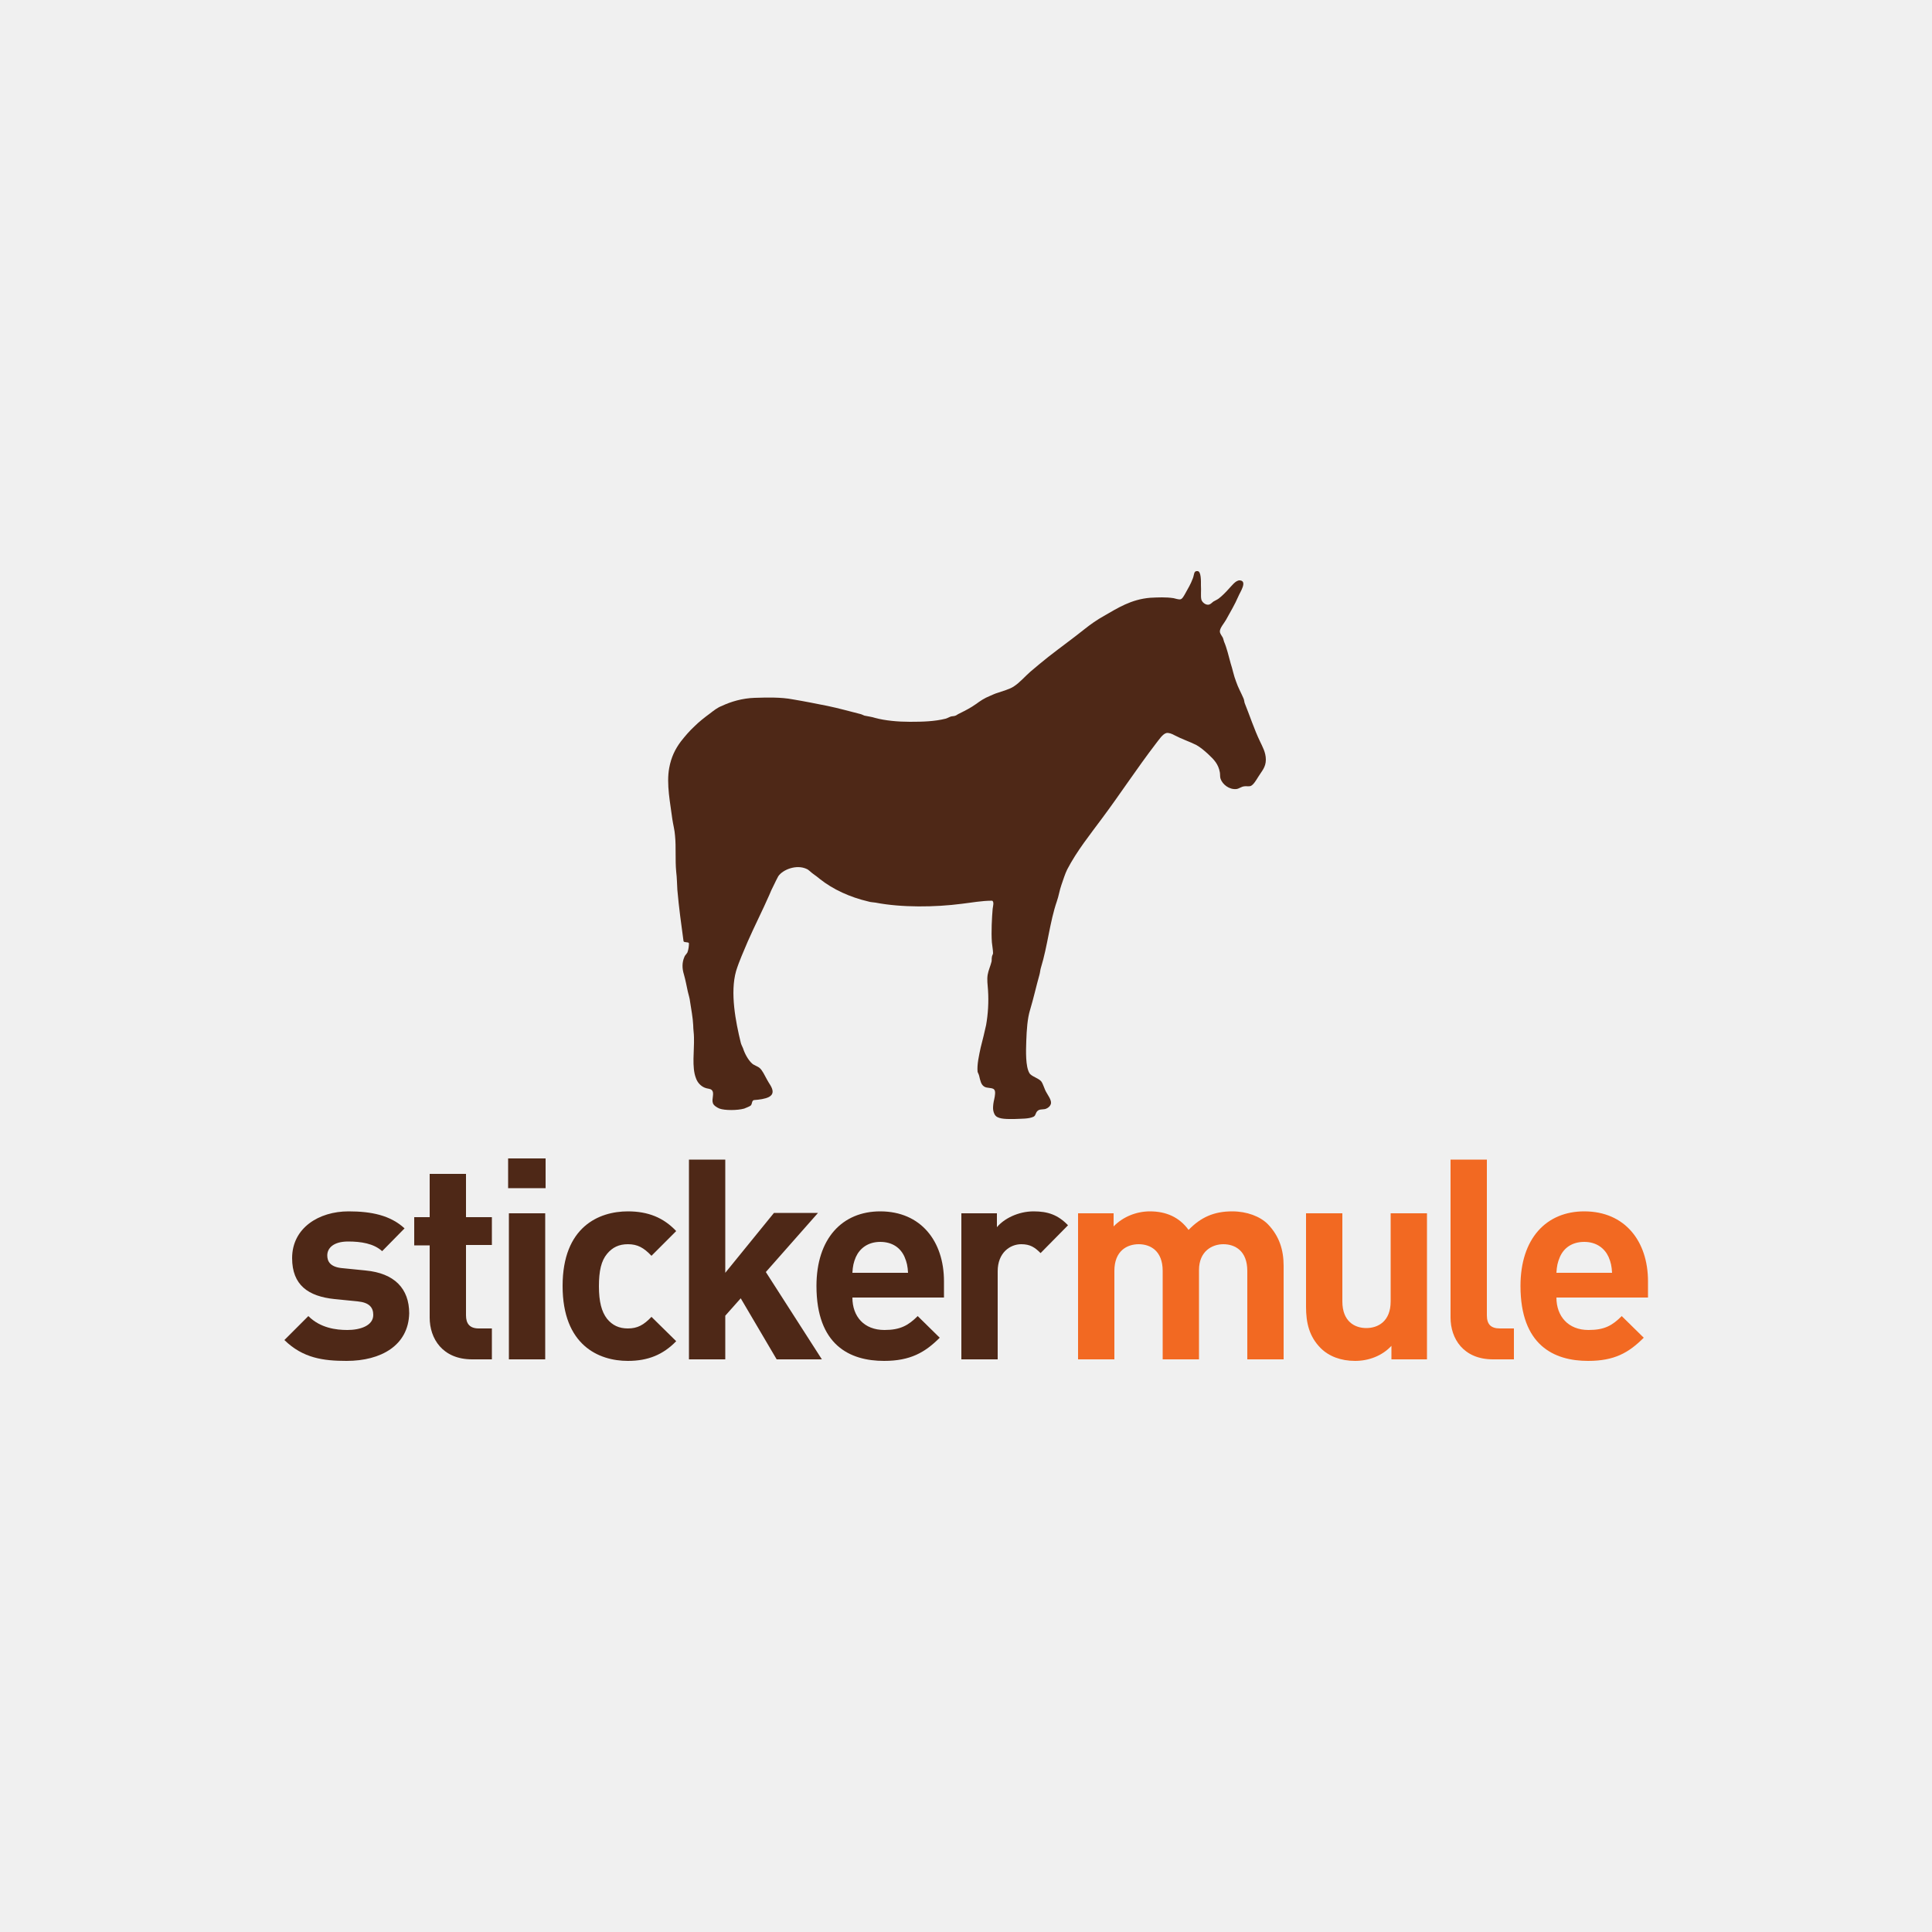
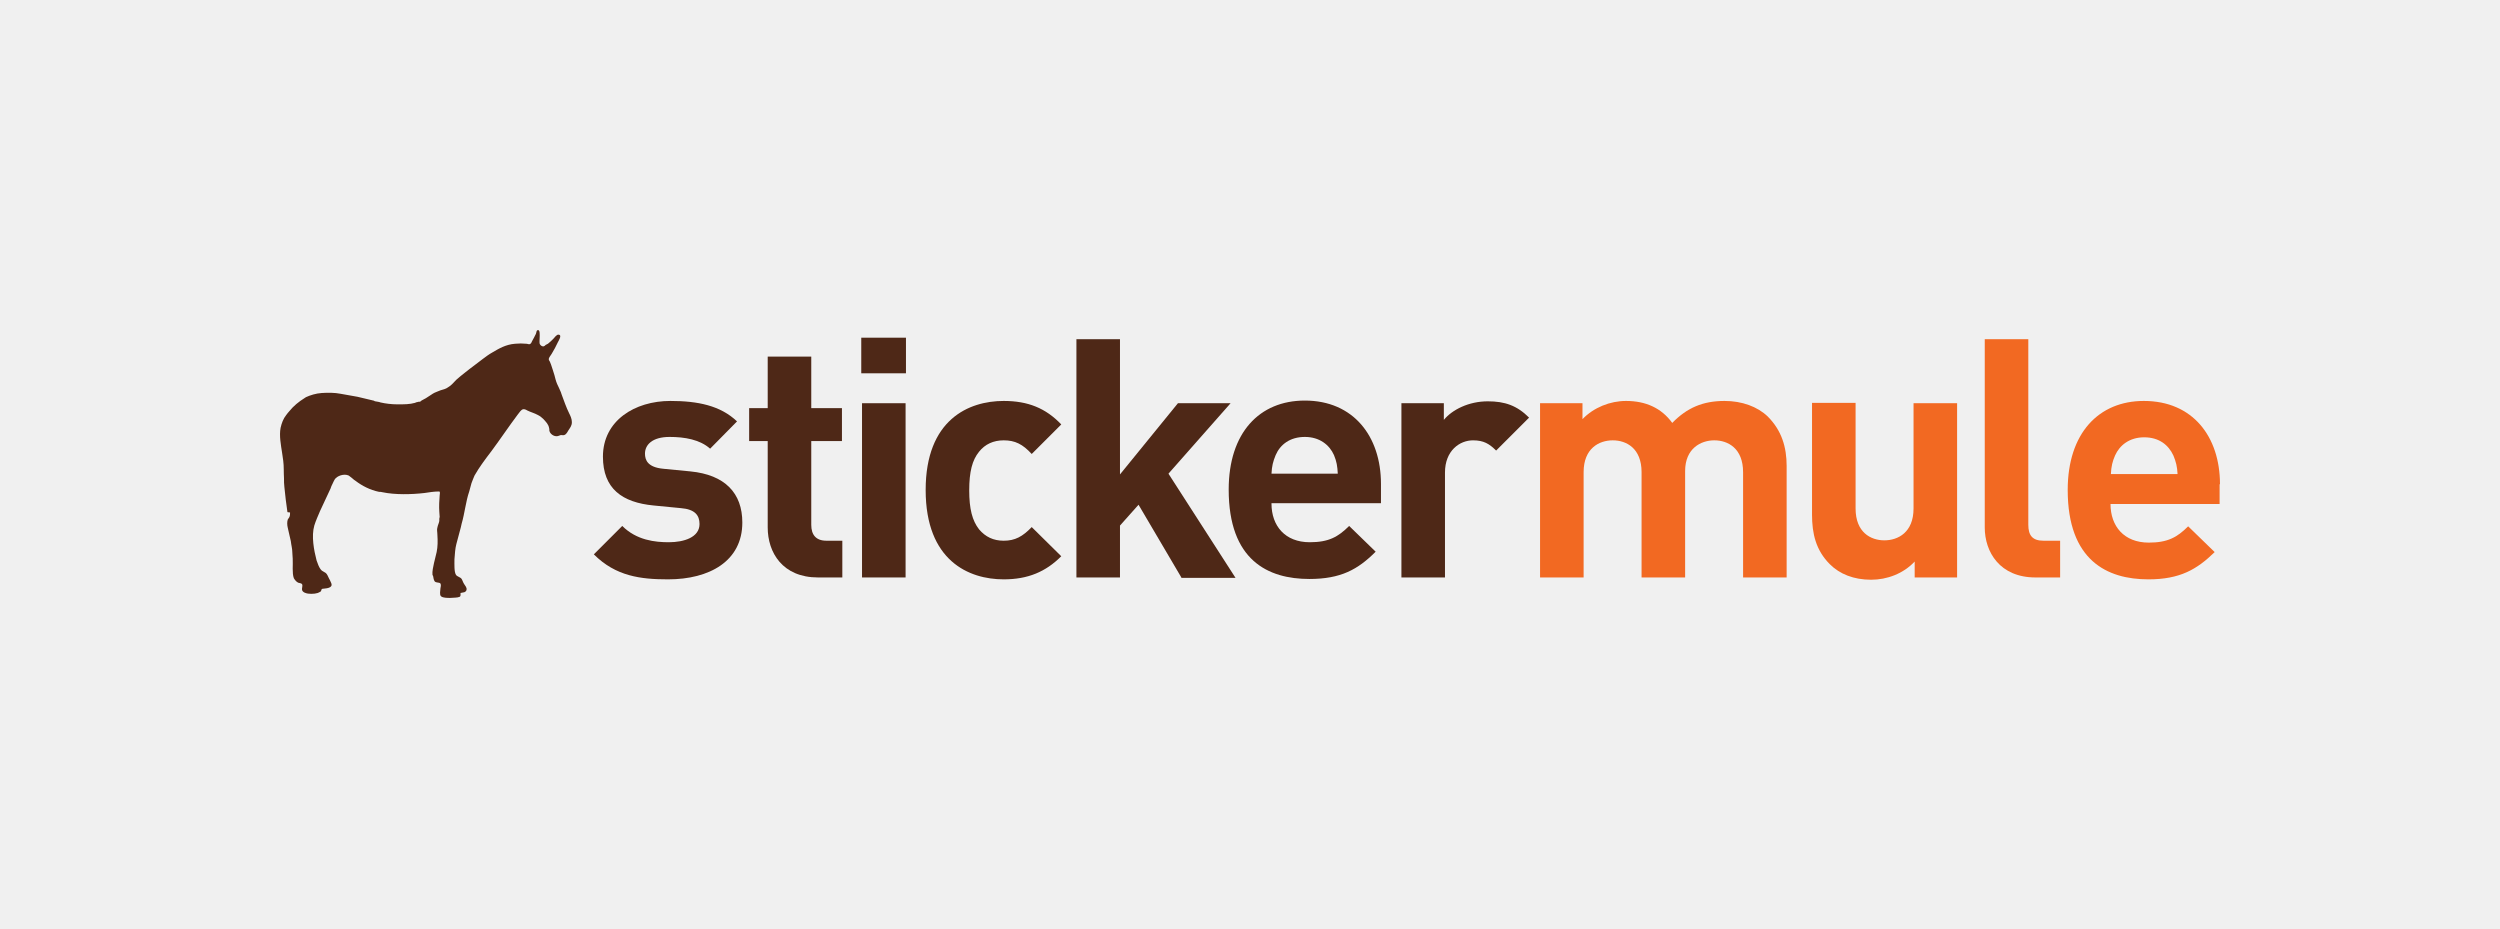
- <svg xmlns="http://www.w3.org/2000/svg" width="500" height="500" xml:space="preserve" version="1.1">
-   <g>
-     <path id="svg_1" fill="#4E2817" d="m89.7,352.2c-6,0 -11.3,-0.7 -16.1,-5.4l6.2,-6.2c3.1,3.1 7.2,3.6 10.1,3.6c3.3,0 6.7,-1.1 6.7,-3.9c0,-1.9 -1,-3.2 -4,-3.5l-6,-0.6c-6.8,-0.7 -11,-3.6 -11,-10.6c0,-7.8 6.9,-12.1 14.6,-12.1c5.9,0 10.8,1 14.5,4.4l-5.8,5.9c-2.2,-2 -5.5,-2.5 -8.8,-2.5c-3.8,0 -5.4,1.7 -5.4,3.6c0,1.4 0.6,3 3.9,3.3l6,0.6c7.5,0.7 11.3,4.7 11.3,11.1c-0.2,8.3 -7.3,12.3 -16.2,12.3z" class="st0" />
-     <path id="svg_2" fill="#4E2817" d="m122.2,351.8c-7.7,0 -11,-5.4 -11,-10.8l0,-18.7l-4,0l0,-7.3l4,0l0,-11.2l9.4,0l0,11.2l6.7,0l0,7.2l-6.7,0l0,18.2c0,2.2 1,3.4 3.3,3.4l3.4,0l0,8l-5.1,0z" class="st0" />
-     <path id="svg_3" fill="#4E2817" d="m131.5,307.5l0,-7.7l9.7,0l0,7.7l-9.7,0zm0.2,44.3l0,-37.8l9.4,0l0,37.8l-9.4,0z" class="st0" />
-     <path id="svg_4" fill="#4E2817" d="m162.5,352.2c-7.6,0 -16.9,-4.1 -16.9,-19.4c0,-15.3 9.4,-19.3 16.9,-19.3c5.2,0 9.2,1.6 12.5,5.1l-6.4,6.4c-2,-2.1 -3.6,-3 -6.1,-3c-2.3,0 -4,0.8 -5.4,2.5c-1.5,1.8 -2.1,4.4 -2.1,8.4c0,4 0.7,6.6 2.1,8.4c1.4,1.7 3.1,2.5 5.4,2.5c2.5,0 4.1,-0.9 6.1,-3l6.4,6.3c-3.4,3.5 -7.3,5.1 -12.5,5.1z" class="st0" />
-     <path id="svg_5" fill="#4E2817" d="m201,351.8l-9.3,-15.8l-4,4.5l0,11.3l-9.4,0l0,-51.7l9.4,0l0,29.3l12.6,-15.5l11.4,0l-13.5,15.3l14.5,22.6l-11.7,0z" class="st0" />
-     <path id="svg_6" fill="#4E2817" d="m220.6,335.8c0,4.9 3,8.4 8.3,8.4c4.1,0 6.2,-1.2 8.6,-3.6l5.7,5.6c-3.8,3.8 -7.6,6 -14.4,6c-8.9,0 -17.5,-4.1 -17.5,-19.4c0,-12.3 6.7,-19.3 16.5,-19.3c10.5,0 16.5,7.7 16.5,18.1l0,4.2l-23.7,0zm13.5,-10.5c-1,-2.3 -3.1,-3.9 -6.3,-3.9c-3.2,0 -5.3,1.7 -6.3,3.9c-0.6,1.4 -0.8,2.4 -0.9,4.1l14.4,0c-0.1,-1.7 -0.3,-2.7 -0.9,-4.1z" class="st0" />
-     <path id="svg_7" fill="#4E2817" d="m269.3,324.3c-1.5,-1.5 -2.7,-2.3 -5,-2.3c-2.9,0 -6.1,2.2 -6.1,7l0,22.8l-9.4,0l0,-37.8l9.2,0l0,3.6c1.8,-2.2 5.5,-4.1 9.5,-4.1c3.7,0 6.3,0.9 8.9,3.6l-7.1,7.2z" class="st0" />
-     <path id="svg_8" fill="#F26922" d="m318.9,313.5c-4.7,0 -8.1,1.5 -11.3,4.8c-2.4,-3.3 -5.8,-4.8 -10,-4.8c-3.5,0 -7,1.4 -9.4,3.9l0,-3.4l-9.2,0l0,37.8l9.4,0l0,-22.9c0,-5.2 3.3,-6.9 6.3,-6.9c3,0 6.2,1.7 6.2,6.9l0,22.9l9.4,0l0,-23.1c0,-4.9 3.4,-6.7 6.3,-6.7c3,0 6.2,1.7 6.2,6.9l0,22.9l9.4,0l0,-24.2c0,-4.1 -1.1,-7.7 -4.1,-10.8c-2,-2 -5.4,-3.3 -9.2,-3.3z" class="st1" />
-     <path id="svg_9" fill="#F26922" d="m359.9,336.8c0,5.2 -3.3,6.9 -6.3,6.9c-3,0 -6.2,-1.7 -6.2,-6.9l0,-22.8l-9.4,0l0,24.2c0,4.1 0.8,7.7 3.8,10.7c2.1,2.1 5.2,3.3 8.9,3.3c3.5,0 7,-1.3 9.4,-3.9l0,3.5l9.2,0l0,-37.8l-9.4,0l0,22.8z" class="st1" />
-     <path id="svg_10" fill="#F26922" d="m384.8,340.4l0,-40.3l-9.4,0l0,40.9c0,5.4 3.3,10.8 11,10.8l5.4,0l0,-8l-3.6,0c-2.4,0 -3.4,-1.1 -3.4,-3.4z" class="st1" />
-     <path id="svg_11" fill="#F26922" d="m426.5,331.6c0,-10.4 -6,-18.1 -16.5,-18.1c-9.8,0 -16.5,7 -16.5,19.3c0,15.3 8.6,19.4 17.5,19.4c6.8,0 10.5,-2.1 14.4,-6l-5.7,-5.6c-2.4,2.4 -4.4,3.6 -8.6,3.6c-5.3,0 -8.3,-3.6 -8.3,-8.4l23.7,0l0,-4.2zm-23.7,-2.2c0.1,-1.7 0.3,-2.7 0.9,-4.1c1,-2.3 3.1,-3.9 6.3,-3.9c3.2,0 5.3,1.7 6.3,3.9c0.6,1.4 0.8,2.4 0.9,4.1l-14.4,0z" class="st1" />
-     <path id="svg_12" fill="#4E2817" clip-rule="evenodd" fill-rule="evenodd" d="m267.5,289c-1.3,0.6 -3.1,0.5 -5,0.6c-1.6,0 -3.9,0.1 -4.8,-0.8c-0.5,-0.5 -0.7,-1.4 -0.7,-2c0,-0.7 0.1,-1.5 0.3,-2.3c0.2,-0.9 0.4,-2.1 0,-2.5c-0.4,-0.6 -1.9,-0.3 -2.6,-0.8c-0.8,-0.5 -1,-1.5 -1.3,-2.8c-0.1,-0.4 -0.3,-0.7 -0.4,-1c-0.2,-1.9 0.4,-4.4 0.8,-6.3c0.5,-2 1,-3.9 1.4,-5.8c0.5,-2.8 0.7,-6 0.5,-9c-0.1,-1.5 -0.3,-2.7 -0.1,-4c0.2,-1.2 0.7,-2.2 1,-3.4c0.1,-0.4 0,-0.8 0.1,-1.2c0,-0.4 0.3,-0.7 0.3,-1c0,-0.8 -0.2,-1.8 -0.3,-2.8c-0.2,-2.7 0,-6.4 0.2,-8.7c0.1,-0.8 0.4,-1.7 -0.1,-2.1c-2.8,0 -5.3,0.5 -7.9,0.8c-6.9,0.9 -15.6,1 -22.3,-0.3c-0.6,-0.1 -1.3,-0.1 -1.9,-0.3c-4.7,-1.1 -9.1,-3.1 -12.5,-5.8c-0.5,-0.4 -1.1,-0.9 -1.7,-1.3c-0.6,-0.4 -1.2,-1.1 -1.7,-1.3c-2.7,-1.3 -6.3,0.2 -7.4,1.9c-0.4,0.7 -0.8,1.6 -1.2,2.4c-0.4,0.8 -0.8,1.6 -1.1,2.4c-1.8,4.1 -3.8,8 -5.6,12.1c-1,2.4 -2.2,5 -3,7.6c-1.6,5.6 -0.1,13.2 1.2,18.5c0.1,0.5 0.4,1 0.6,1.5c0.4,1.3 1.3,3 2.3,3.9c0.5,0.5 1.4,0.7 2,1.2c0.7,0.6 1.3,1.9 1.9,3c0.2,0.4 0.6,1 0.9,1.5c0.7,1.2 0.9,2.3 -0.4,3c-1,0.5 -2.5,0.7 -3.9,0.8c-0.6,0.2 -0.4,1 -0.8,1.4c-0.2,0.2 -1.2,0.6 -1.7,0.8c-1.8,0.5 -5,0.5 -6.4,0c-0.7,-0.3 -1.5,-0.8 -1.7,-1.4c-0.4,-1.1 0.5,-2.6 -0.3,-3.4c-0.4,-0.4 -1.1,-0.3 -1.8,-0.6c-1,-0.4 -1.9,-1.3 -2.3,-2.5c-1.1,-2.8 -0.4,-7.1 -0.5,-10.5c0,-1 -0.2,-2.1 -0.2,-3.2c-0.1,-2 -0.5,-4 -0.8,-6c-0.1,-1 -0.4,-1.8 -0.6,-2.7c-0.3,-1.4 -0.6,-3 -1,-4.4c-0.5,-1.6 -0.5,-3.1 0.1,-4.5c0.1,-0.4 0.5,-0.7 0.8,-1.2c0.3,-0.8 0.4,-1.7 0.4,-2.4c-0.2,-0.4 -1.2,-0.1 -1.4,-0.5c-0.6,-4.4 -1.2,-8.7 -1.6,-13.3c-0.1,-1.5 -0.1,-3.1 -0.3,-4.7c-0.3,-3.1 0,-6.3 -0.3,-9.3c-0.1,-1.5 -0.5,-2.9 -0.7,-4.3c-0.5,-4 -1.6,-9.1 -0.8,-13.3c0.5,-2.7 1.5,-4.8 3,-6.8c1.1,-1.4 2.2,-2.7 3.5,-3.9c1.2,-1.2 2.6,-2.3 4.1,-3.4c0.9,-0.7 1.9,-1.5 3,-1.9c2.3,-1.1 5.3,-2 8.5,-2.1c3.2,-0.1 6.8,-0.2 9.9,0.4c3,0.5 6,1.1 9,1.7c2.9,0.6 5.7,1.4 8.5,2.1c0.4,0.1 0.7,0.3 1,0.4c0.9,0.2 1.9,0.3 2.8,0.6c2.6,0.7 5.9,1 9,1c3.4,0 6.4,-0.1 9.2,-0.8c0.4,-0.1 0.7,-0.3 1.2,-0.5c0.4,-0.2 1,-0.1 1.4,-0.3c0.3,-0.1 0.6,-0.4 0.9,-0.5c1.6,-0.8 3,-1.5 4.4,-2.5c1.1,-0.8 2.1,-1.5 3.6,-2.1c0.7,-0.3 1.3,-0.6 2,-0.8c1.4,-0.5 3,-0.9 4.1,-1.6c1.7,-1.1 3,-2.7 4.4,-3.9c1.5,-1.3 3,-2.5 4.6,-3.8c3.2,-2.5 6.4,-4.8 9.4,-7.2c1.5,-1.2 3.2,-2.4 5,-3.4c3.5,-2 7,-4.3 12,-4.7c2,-0.1 4,-0.2 6,0.1c0.5,0.1 1.3,0.4 1.8,0.3c0.5,-0.1 0.9,-0.9 1.3,-1.6c0.7,-1.3 1.3,-2.2 1.9,-3.8c0.4,-1 0.2,-2 1.2,-1.9c1,0 0.9,2.7 0.9,3.7c0.1,1.2 -0.1,2.8 0.1,3.6c0.1,0.6 0.9,1.4 1.7,1.4c0.6,0 0.9,-0.4 1.4,-0.8c0.5,-0.3 1,-0.5 1.4,-0.8c0.8,-0.6 1.8,-1.6 2.6,-2.5c0.7,-0.7 1.8,-2.3 2.9,-2.2c2,0.2 0,3.1 -0.4,4.1c-1,2.3 -2,3.9 -3.2,6.1c-0.5,0.9 -1.6,2.1 -1.6,3c0,0.6 0.5,1.1 0.8,1.7c0.1,0.3 0.2,0.7 0.3,1c0.7,1.6 1.2,3.8 1.7,5.6c0.5,1.5 0.8,3.2 1.4,4.7c0.5,1.5 1.3,2.9 1.9,4.3c0.2,0.4 0.2,0.9 0.3,1.2c1.3,3.2 2.5,6.9 4,10c0.6,1.3 1.5,2.8 1.5,4.7c0,2 -1.1,3 -2,4.5c-0.5,0.8 -1.2,2 -1.9,2.3c-0.5,0.2 -1.2,0 -1.7,0.1c-0.8,0.1 -1.3,0.6 -2,0.7c-1.9,0.2 -3.6,-1.2 -4.1,-2.6c-0.2,-0.5 -0.1,-1.1 -0.2,-1.7c-0.4,-2.2 -1.5,-3.3 -3.1,-4.8c-1,-0.9 -1.8,-1.6 -3,-2.3c-1.8,-0.9 -3.7,-1.5 -5.6,-2.5c-0.7,-0.4 -1.5,-0.7 -2.1,-0.6c-1,0.2 -2,1.8 -2.8,2.8c-4.9,6.4 -9.2,13 -13.9,19.3c-3.1,4.2 -6.5,8.4 -9,13.2c-0.6,1.2 -1,2.6 -1.5,4c-0.5,1.4 -0.7,2.9 -1.2,4.3c-1.8,5.2 -2.4,11.6 -4.1,17.1c-0.2,0.6 -0.2,1.2 -0.4,1.9c-0.8,2.8 -1.5,6 -2.4,9c-0.7,2.2 -0.9,5.2 -1,8.1c-0.1,2.7 -0.2,6.6 0.8,8.3c0.5,0.9 2.4,1.3 3.1,2.2c0.5,0.7 0.8,2 1.3,2.8c0.3,0.6 1.3,1.9 1.2,2.8c-0.1,0.7 -0.7,1.2 -1.2,1.4c-0.6,0.3 -1.4,0.1 -2,0.4c-0.9,0.5 -0.6,1.3 -1.3,1.7z" class="st2" />
+ <svg xmlns="http://www.w3.org/2000/svg" version="1.1" id="Layer_1" x="0px" y="0px" viewBox="0 0 660 245" xml:space="preserve" width="660" height="245">
+   <defs id="defs36" />
+   <style type="text/css" id="style2">
+ 	.Arched_x0020_Green{fill:url(#SVGID_1_);stroke:#FFFFFF;stroke-width:0.25;stroke-miterlimit:1;}
+ 	.st0{fill:#4E2817;}
+ 	.st1{fill-rule:evenodd;clip-rule:evenodd;fill:#4E2817;}
+ 	.st2{fill:#F26922;}
+ </style>
+   <linearGradient id="SVGID_1_" gradientUnits="userSpaceOnUse" x1="330.307" y1="115.723" x2="331.014" y2="115.016">
+     <stop offset="0" style="stop-color:#1EAB4B" id="stop4" />
+     <stop offset="0.983" style="stop-color:#19361A" id="stop6" />
+   </linearGradient>
+   <g id="g865" transform="translate(-0.1255684,6.85)">
+     <path class="st0" d="m 176.5,146.1 c -7.2,0 -13.8,-0.8 -19.6,-6.6 l 7.5,-7.5 c 3.8,3.8 8.7,4.3 12.3,4.3 4,0 8.1,-1.3 8.1,-4.8 0,-2.3 -1.2,-3.9 -4.9,-4.2 l -7.2,-0.7 c -8.3,-0.8 -13.4,-4.4 -13.4,-12.9 0,-9.5 8.4,-14.7 17.8,-14.7 7.2,0 13.2,1.2 17.6,5.4 l -7.1,7.2 c -2.7,-2.4 -6.7,-3.1 -10.7,-3.1 -4.6,0 -6.5,2.1 -6.5,4.4 0,1.7 0.7,3.6 4.8,4 l 7.2,0.7 c 9.1,0.9 13.7,5.7 13.7,13.5 0,10.2 -8.7,15 -19.6,15 z" id="path9" />
+     <path class="st0" d="m 216.1,145.6 c -9.4,0 -13.3,-6.6 -13.3,-13.2 v -22.8 h -4.9 v -8.7 h 4.9 V 87.3 h 11.5 v 13.6 h 8.1 v 8.7 h -8.1 v 22.1 c 0,2.6 1.2,4.2 4,4.2 h 4.2 v 9.7 z" id="path11" />
+     <path class="st0" d="m 227.5,91.7 v -9.4 h 11.8 v 9.4 z m 0.2,53.9 v -46 h 11.5 v 46 z" id="path13" />
+     <path class="st0" d="m 265.1,146.1 c -9.2,0 -20.6,-4.9 -20.6,-23.6 0,-18.6 11.4,-23.5 20.6,-23.5 6.4,0 11.1,1.9 15.2,6.2 l -7.8,7.8 c -2.4,-2.6 -4.4,-3.6 -7.4,-3.6 -2.7,0 -4.9,1 -6.5,3 -1.8,2.2 -2.6,5.3 -2.6,10.2 0,4.9 0.8,8 2.6,10.3 1.7,2 3.8,3 6.5,3 3,0 5,-1.1 7.4,-3.6 l 7.8,7.7 c -4.1,4.1 -8.8,6.1 -15.2,6.1 z" id="path15" />
+     <path class="st0" d="m 312,145.6 -11.3,-19.2 -4.9,5.5 v 13.7 H 284.3 V 82.7 h 11.5 v 35.7 L 311.1,99.6 H 325 l -16.4,18.6 17.7,27.5 H 312 Z" id="path17" />
+     <path class="st0" d="m 335.8,126.1 c 0,5.9 3.6,10.2 10.1,10.2 5,0 7.5,-1.4 10.4,-4.3 l 7,6.8 c -4.7,4.7 -9.2,7.2 -17.5,7.2 -10.9,0 -21.3,-4.9 -21.3,-23.6 0,-15 8.1,-23.5 20.1,-23.5 12.8,0 20.1,9.4 20.1,22 v 5.1 h -28.9 z m 16.5,-12.8 c -1.2,-2.7 -3.8,-4.8 -7.7,-4.8 -3.9,0 -6.5,2 -7.7,4.8 -0.7,1.7 -1,2.9 -1.1,4.9 h 17.5 c -0.1,-2 -0.3,-3.2 -1,-4.9 z" id="path19" />
+     <path class="st0" d="m 395.1,112.1 c -1.8,-1.8 -3.3,-2.7 -6.1,-2.7 -3.5,0 -7.4,2.7 -7.4,8.5 v 27.7 h -11.5 v -46 h 11.2 v 4.4 c 2.2,-2.7 6.6,-4.9 11.6,-4.9 4.5,0 7.7,1.1 10.9,4.3 z" id="path21" />
+     <path class="st1" d="m 121.5,150.7 c -0.7,0.3 -1.6,0.2 -2.5,0.3 -0.8,0 -1.9,0 -2.4,-0.4 -0.3,-0.2 -0.3,-0.7 -0.3,-1 0,-0.3 0.1,-0.8 0.1,-1.1 0.1,-0.4 0.2,-1 0,-1.3 -0.2,-0.3 -0.9,-0.2 -1.3,-0.4 -0.4,-0.2 -0.5,-0.8 -0.6,-1.4 0,-0.2 -0.2,-0.4 -0.2,-0.5 -0.1,-0.9 0.2,-2.2 0.4,-3.1 0.2,-1 0.5,-1.9 0.7,-2.9 0.3,-1.4 0.3,-3 0.2,-4.5 0,-0.8 -0.2,-1.4 0,-2 0.1,-0.6 0.4,-1.1 0.5,-1.7 0,-0.2 0,-0.4 0,-0.6 0,-0.2 0.1,-0.3 0.1,-0.5 0,-0.4 -0.1,-0.9 -0.1,-1.4 -0.1,-1.3 0,-3.2 0.1,-4.3 0,-0.4 0.2,-0.8 -0.1,-1 -1.4,0 -2.6,0.2 -3.9,0.4 -3.4,0.4 -7.8,0.5 -11.1,-0.2 -0.3,-0.1 -0.6,-0.1 -0.9,-0.1 -2.4,-0.5 -4.5,-1.6 -6.2,-2.9 -0.3,-0.2 -0.6,-0.4 -0.9,-0.7 -0.3,-0.2 -0.6,-0.5 -0.9,-0.7 -1.3,-0.6 -3.1,0.1 -3.7,1 -0.2,0.3 -0.4,0.8 -0.6,1.2 -0.2,0.4 -0.4,0.8 -0.5,1.2 -0.9,2 -1.9,4 -2.8,6 -0.5,1.2 -1.1,2.5 -1.5,3.8 -0.8,2.8 -0.1,6.5 0.6,9.2 0.1,0.2 0.2,0.5 0.3,0.8 0.2,0.6 0.6,1.5 1.1,1.9 0.3,0.2 0.7,0.4 1,0.6 0.4,0.3 0.6,0.9 0.9,1.5 0.1,0.2 0.3,0.5 0.4,0.8 0.3,0.6 0.5,1.1 -0.2,1.5 -0.5,0.3 -1.3,0.3 -2,0.4 -0.3,0.1 -0.2,0.5 -0.4,0.7 -0.1,0.1 -0.6,0.3 -0.8,0.4 -0.9,0.3 -2.5,0.3 -3.2,0 -0.4,-0.1 -0.8,-0.4 -0.9,-0.7 -0.2,-0.6 0.3,-1.3 -0.1,-1.7 -0.2,-0.2 -0.6,-0.2 -0.9,-0.3 -0.5,-0.2 -0.9,-0.7 -1.2,-1.2 -0.5,-1.4 -0.2,-3.5 -0.3,-5.2 0,-0.5 -0.1,-1 -0.1,-1.6 0,-1 -0.3,-2 -0.4,-3 -0.1,-0.5 -0.2,-0.9 -0.3,-1.3 -0.2,-0.7 -0.3,-1.5 -0.5,-2.2 -0.2,-0.8 -0.2,-1.6 0,-2.2 0.1,-0.2 0.3,-0.4 0.4,-0.6 0.2,-0.4 0.2,-0.8 0.2,-1.2 -0.1,-0.2 -0.6,0 -0.7,-0.2 -0.3,-2.2 -0.6,-4.3 -0.8,-6.6 -0.1,-0.8 -0.1,-1.5 -0.1,-2.3 -0.1,-1.5 0,-3.1 -0.2,-4.6 -0.1,-0.7 -0.2,-1.4 -0.3,-2.1 -0.3,-2 -0.8,-4.5 -0.4,-6.6 0.3,-1.3 0.7,-2.4 1.5,-3.4 0.5,-0.7 1.1,-1.3 1.7,-2 0.6,-0.6 1.3,-1.2 2,-1.7 0.5,-0.3 1,-0.7 1.5,-1 1.1,-0.5 2.6,-1 4.2,-1.1 1.6,-0.1 3.4,-0.1 4.9,0.2 1.5,0.3 3,0.5 4.5,0.8 1.4,0.3 2.8,0.7 4.2,1 0.2,0 0.3,0.2 0.5,0.2 0.4,0.1 0.9,0.1 1.4,0.3 1.3,0.3 2.9,0.5 4.5,0.5 1.7,0 3.2,0 4.6,-0.4 0.2,-0.1 0.4,-0.2 0.6,-0.2 0.2,-0.1 0.5,-0.1 0.7,-0.1 0.1,0 0.3,-0.2 0.4,-0.3 0.8,-0.4 1.5,-0.8 2.2,-1.3 0.6,-0.4 1,-0.7 1.8,-1 0.3,-0.1 0.7,-0.3 1,-0.4 0.7,-0.2 1.5,-0.4 2,-0.8 0.9,-0.5 1.5,-1.3 2.2,-2 0.7,-0.6 1.5,-1.3 2.3,-1.9 1.6,-1.3 3.2,-2.4 4.7,-3.6 0.8,-0.6 1.6,-1.2 2.5,-1.7 1.7,-1 3.5,-2.1 6,-2.3 1,-0.1 2,-0.1 3,0 0.3,0 0.6,0.2 0.9,0.1 0.3,-0.1 0.5,-0.5 0.6,-0.8 0.4,-0.7 0.6,-1.1 1,-1.9 0.2,-0.5 0.1,-1 0.6,-1 0.5,0 0.4,1.3 0.4,1.8 0,0.6 -0.1,1.4 0,1.8 0.1,0.3 0.5,0.7 0.9,0.7 0.3,0 0.5,-0.2 0.7,-0.4 0.3,-0.2 0.5,-0.2 0.7,-0.4 0.4,-0.3 0.9,-0.8 1.3,-1.2 0.3,-0.3 0.9,-1.2 1.4,-1.1 1,0.1 0,1.6 -0.2,2 -0.5,1.1 -1,2 -1.6,3 -0.2,0.4 -0.8,1 -0.8,1.5 0,0.3 0.3,0.5 0.4,0.9 0.1,0.2 0.1,0.3 0.2,0.5 0.3,0.8 0.6,1.9 0.9,2.8 0.2,0.8 0.4,1.6 0.7,2.3 0.3,0.7 0.7,1.4 1,2.2 0.1,0.2 0.1,0.4 0.2,0.6 0.6,1.6 1.2,3.4 2,5 0.3,0.6 0.7,1.4 0.7,2.3 0,1 -0.5,1.5 -1,2.3 -0.2,0.4 -0.6,1 -1,1.1 -0.3,0.1 -0.6,0 -0.9,0 -0.4,0.1 -0.7,0.3 -1,0.3 -0.9,0.1 -1.8,-0.6 -2,-1.3 -0.1,-0.2 0,-0.5 -0.1,-0.8 -0.2,-1.1 -0.8,-1.6 -1.5,-2.4 -0.5,-0.5 -0.9,-0.8 -1.5,-1.1 -0.9,-0.5 -1.8,-0.7 -2.8,-1.2 -0.3,-0.2 -0.8,-0.4 -1.1,-0.3 -0.5,0.1 -1,0.9 -1.4,1.4 -2.4,3.2 -4.6,6.5 -6.9,9.6 -1.6,2.1 -3.2,4.2 -4.5,6.5 -0.3,0.6 -0.5,1.3 -0.8,2 -0.2,0.7 -0.4,1.4 -0.6,2.2 -0.9,2.6 -1.2,5.8 -2,8.5 -0.1,0.3 -0.1,0.6 -0.2,0.9 -0.4,1.4 -0.8,3 -1.2,4.5 -0.3,1.1 -0.4,2.6 -0.5,4 0,1.4 -0.1,3.3 0.4,4.1 0.3,0.5 1.2,0.6 1.5,1.1 0.2,0.3 0.4,1 0.7,1.4 0.2,0.3 0.7,0.9 0.6,1.4 0,0.3 -0.3,0.6 -0.6,0.7 -0.3,0.1 -0.7,0.1 -1,0.2 0,0.4 0.1,0.8 -0.2,1 z" id="path23" />
+     <path class="st2" d="m 455.4,99 c -5.7,0 -9.9,1.8 -13.8,5.8 -2.9,-4 -7.1,-5.8 -12.2,-5.8 -4.2,0 -8.5,1.7 -11.5,4.8 v -4.2 h -11.2 v 46 h 11.5 v -27.8 c 0,-6.3 4.1,-8.4 7.7,-8.4 3.6,0 7.6,2.1 7.6,8.4 v 27.8 H 445 v -28.1 c 0,-6 4.2,-8.1 7.7,-8.1 3.6,0 7.6,2.1 7.6,8.4 v 27.8 h 11.5 v -29.4 c 0,-5 -1.3,-9.4 -5,-13.1 C 464.1,100.5 460,99 455.4,99 Z" id="path25" />
+     <path class="st2" d="m 505.3,127.4 c 0,6.3 -4.1,8.4 -7.7,8.4 -3.6,0 -7.6,-2.1 -7.6,-8.4 V 99.5 H 478.5 V 129 c 0,5 1,9.4 4.7,13.1 2.6,2.6 6.3,4.1 10.9,4.1 4.2,0 8.5,-1.6 11.5,-4.8 v 4.2 h 11.2 v -46 h -11.5 z" id="path27" />
+     <path class="st2" d="m 535.6,131.7 v -49 h -11.5 v 49.7 c 0,6.5 4,13.2 13.4,13.2 h 6.5 v -9.7 h -4.4 c -2.9,0 -4,-1.4 -4,-4.2 z" id="path29" />
+     <path class="st2" d="m 586.2,121 c 0,-12.6 -7.2,-22 -20.1,-22 -11.9,0 -20.1,8.5 -20.1,23.5 0,18.6 10.4,23.6 21.3,23.6 8.3,0 12.8,-2.6 17.5,-7.2 l -7,-6.8 c -2.9,2.9 -5.4,4.3 -10.4,4.3 -6.5,0 -10.1,-4.3 -10.1,-10.2 h 28.8 V 121 Z m -28.8,-2.7 c 0.1,-2 0.4,-3.3 1.1,-4.9 1.2,-2.7 3.8,-4.8 7.7,-4.8 3.9,0 6.4,2 7.7,4.8 0.7,1.7 1,2.9 1.1,4.9 z" id="path31" />
  </g>
</svg>
